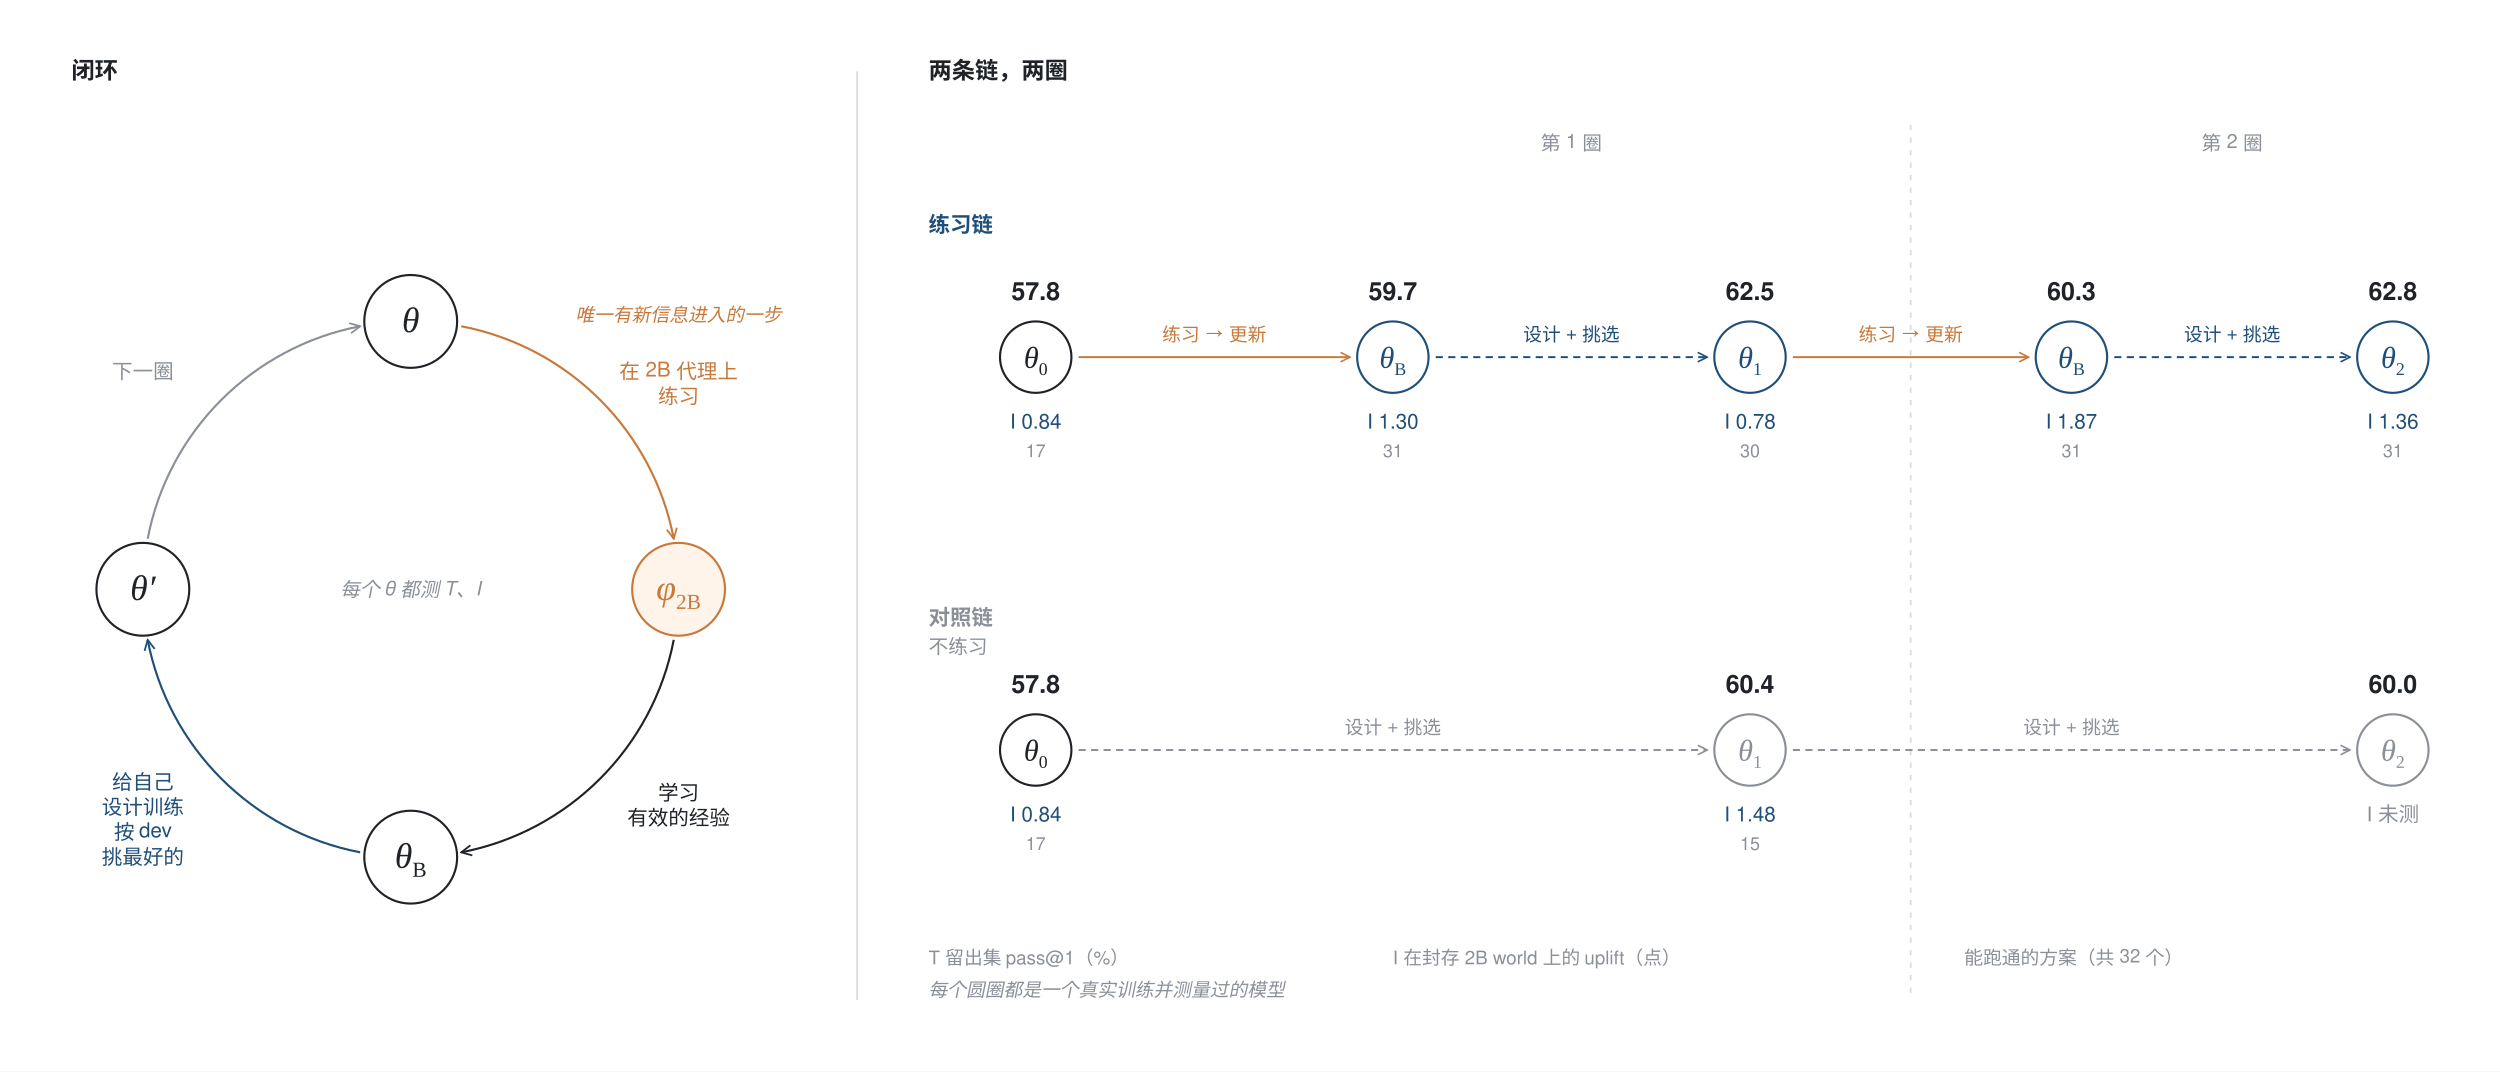
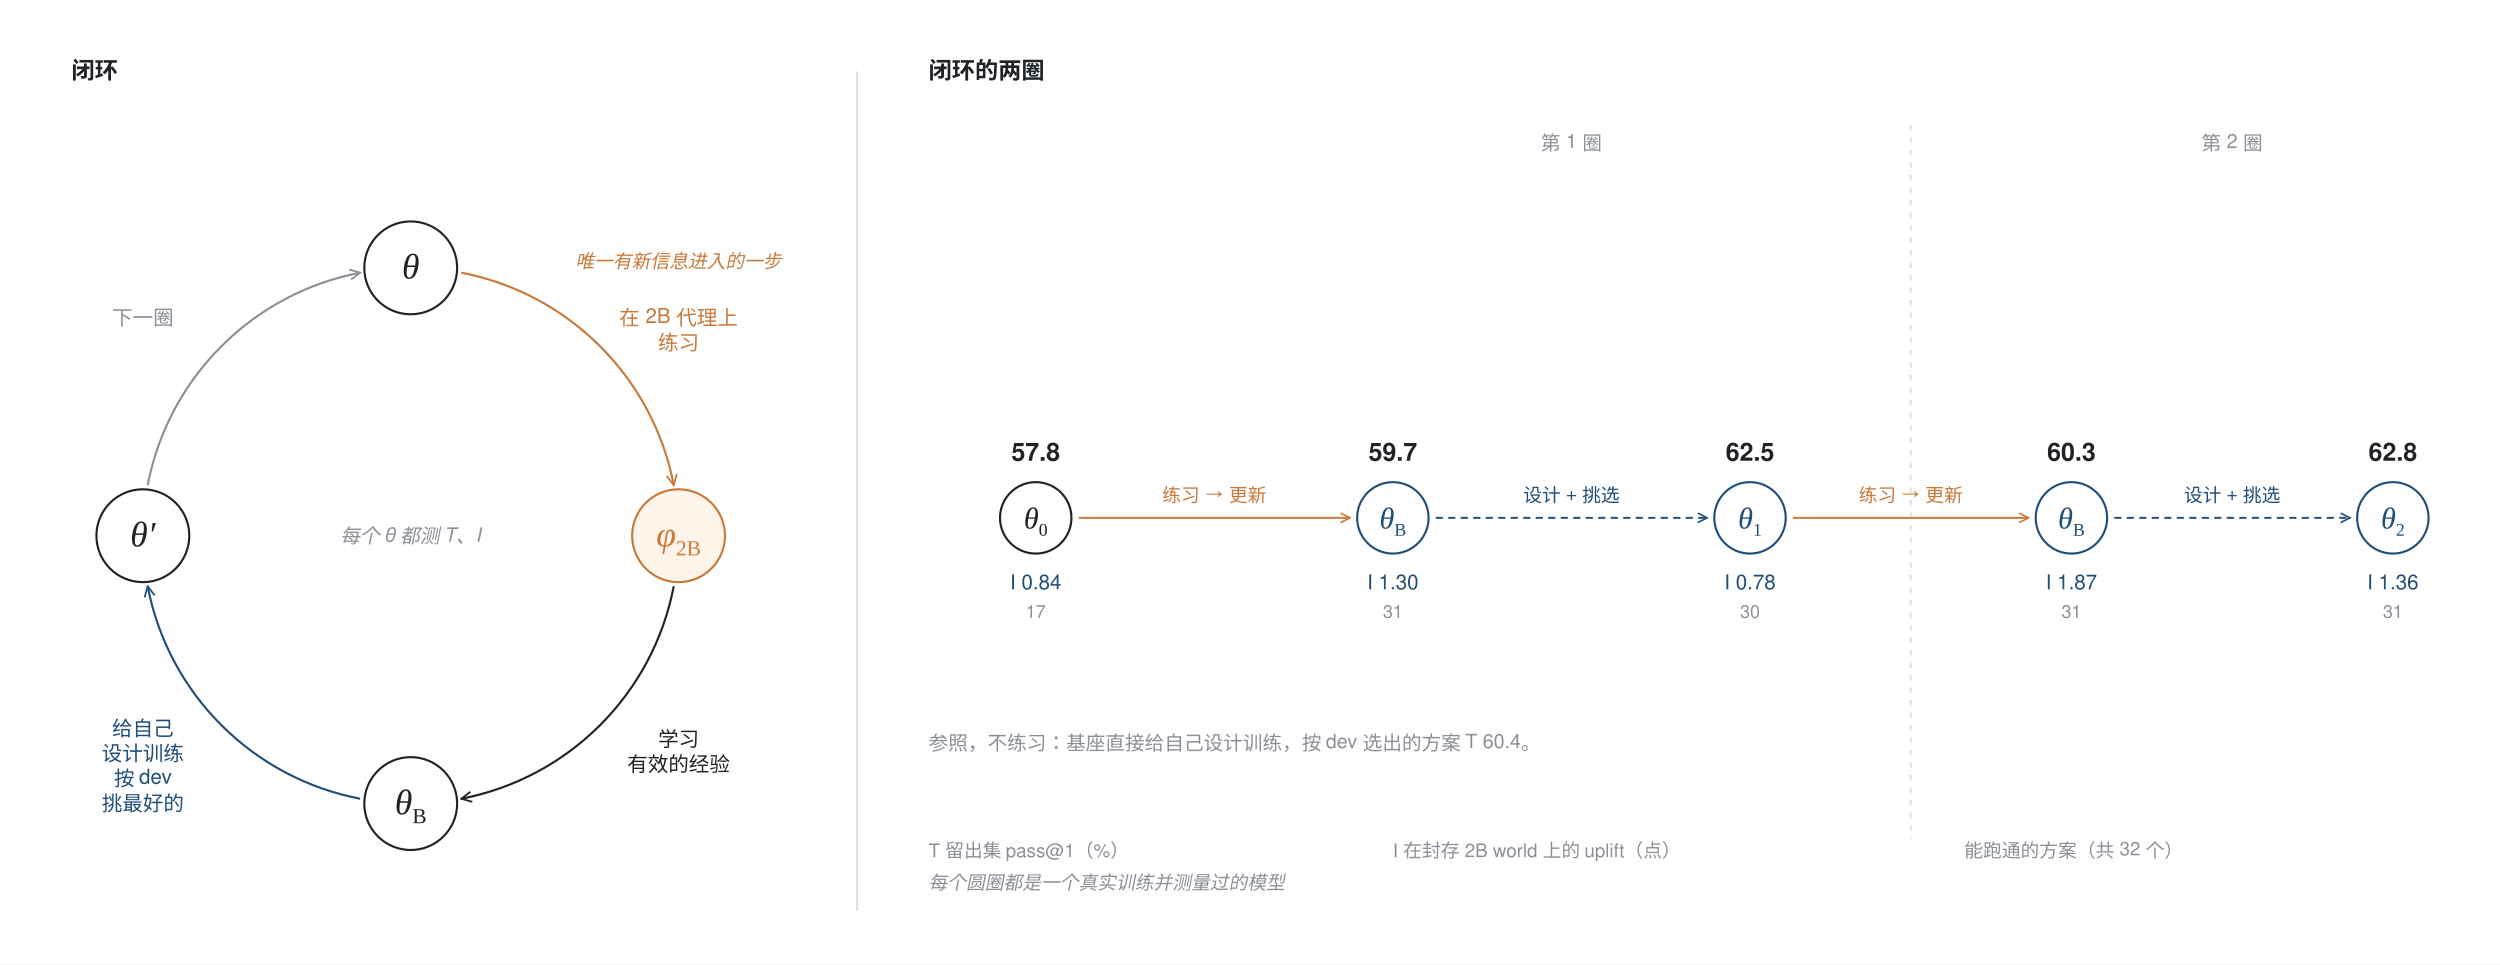
- <svg xmlns="http://www.w3.org/2000/svg" viewBox="0 0 1400 600" font-family="Helvetica Neue, Helvetica, Arial, 'PingFang SC', 'Noto Sans SC', sans-serif">
+ <svg xmlns="http://www.w3.org/2000/svg" viewBox="0 0 1400 540" font-family="Helvetica Neue, Helvetica, Arial, 'PingFang SC', 'Noto Sans SC', sans-serif">
  <defs>
    <marker id="a1F2328" viewBox="0 0 10 10" refX="9" refY="5" markerWidth="6" markerHeight="6" orient="auto-start-reverse">
      <path d="M1 1 L9 5 L1 9" fill="none" stroke="#1F2328" stroke-width="1.4" />
    </marker>
    <marker id="a8A8F98" viewBox="0 0 10 10" refX="9" refY="5" markerWidth="6" markerHeight="6" orient="auto-start-reverse">
      <path d="M1 1 L9 5 L1 9" fill="none" stroke="#8A8F98" stroke-width="1.4" />
    </marker>
    <marker id="a1F4E79" viewBox="0 0 10 10" refX="9" refY="5" markerWidth="6" markerHeight="6" orient="auto-start-reverse">
      <path d="M1 1 L9 5 L1 9" fill="none" stroke="#1F4E79" stroke-width="1.4" />
    </marker>
    <marker id="aC8793A" viewBox="0 0 10 10" refX="9" refY="5" markerWidth="6" markerHeight="6" orient="auto-start-reverse">
      <path d="M1 1 L9 5 L1 9" fill="none" stroke="#C8793A" stroke-width="1.4" />
    </marker>
  </defs>
-   <rect width="1400" height="600" fill="#FFFFFF" />
+   <rect width="1400" height="540" fill="#FFFFFF" />
  <text x="40" y="44" font-family="Helvetica Neue, Helvetica, Arial, 'PingFang SC', 'Noto Sans SC', sans-serif" font-size="13" fill="#1F2328" text-anchor="start" font-weight="600">闭环</text>
-   <path d="M 258.3 182.7 A 150 150 0 0 1 377.3 301.7" fill="none" stroke="#C8793A" stroke-width="1.2" marker-end="url(#aC8793A)" />
-   <text x="380" y="212" font-family="Helvetica Neue, Helvetica, Arial, 'PingFang SC', 'Noto Sans SC', sans-serif" font-size="11.5" fill="#C8793A" text-anchor="middle" font-weight="400">在 2B 代理上</text>
-   <text x="380" y="226" font-family="Helvetica Neue, Helvetica, Arial, 'PingFang SC', 'Noto Sans SC', sans-serif" font-size="11.5" fill="#C8793A" text-anchor="middle" font-weight="400">练习</text>
-   <path d="M 377.3 358.3 A 150 150 0 0 1 258.3 477.3" fill="none" stroke="#1F2328" stroke-width="1.2" marker-end="url(#a1F2328)" />
-   <text x="380" y="448" font-family="Helvetica Neue, Helvetica, Arial, 'PingFang SC', 'Noto Sans SC', sans-serif" font-size="11.5" fill="#1F2328" text-anchor="middle" font-weight="400">学习</text>
-   <text x="380" y="462" font-family="Helvetica Neue, Helvetica, Arial, 'PingFang SC', 'Noto Sans SC', sans-serif" font-size="11.5" fill="#1F2328" text-anchor="middle" font-weight="400">有效的经验</text>
-   <path d="M 201.7 477.3 A 150 150 0 0 1 82.7 358.3" fill="none" stroke="#1F4E79" stroke-width="1.2" marker-end="url(#a1F4E79)" />
-   <text x="80" y="442" font-family="Helvetica Neue, Helvetica, Arial, 'PingFang SC', 'Noto Sans SC', sans-serif" font-size="11.5" fill="#1F4E79" text-anchor="middle" font-weight="400">给自己</text>
-   <text x="80" y="456" font-family="Helvetica Neue, Helvetica, Arial, 'PingFang SC', 'Noto Sans SC', sans-serif" font-size="11.5" fill="#1F4E79" text-anchor="middle" font-weight="400">设计训练</text>
-   <text x="80" y="470" font-family="Helvetica Neue, Helvetica, Arial, 'PingFang SC', 'Noto Sans SC', sans-serif" font-size="11.5" fill="#1F4E79" text-anchor="middle" font-weight="400">按 dev</text>
-   <text x="80" y="484" font-family="Helvetica Neue, Helvetica, Arial, 'PingFang SC', 'Noto Sans SC', sans-serif" font-size="11.5" fill="#1F4E79" text-anchor="middle" font-weight="400">挑最好的</text>
-   <path d="M 82.7 301.7 A 150 150 0 0 1 201.7 182.7" fill="none" stroke="#8A8F98" stroke-width="1.2" marker-end="url(#a8A8F98)" />
-   <text x="80" y="212" font-family="Helvetica Neue, Helvetica, Arial, 'PingFang SC', 'Noto Sans SC', sans-serif" font-size="11.5" fill="#8A8F98" text-anchor="middle" font-weight="400">下一圈</text>
-   <circle cx="230.0" cy="180.0" r="26" fill="#FFFFFF" stroke="#1F2328" stroke-width="1.2" />
-   <text x="230.0" y="186.0" font-family="Georgia, 'Times New Roman', serif" font-style="italic" font-size="20" fill="#1F2328" text-anchor="middle">θ</text>
-   <circle cx="380.0" cy="330.0" r="26" fill="#FFF4EA" stroke="#C8793A" stroke-width="1.2" />
-   <text x="380.0" y="336.0" font-family="Georgia, 'Times New Roman', serif" font-style="italic" font-size="20" fill="#C8793A" text-anchor="middle">φ<tspan font-size="12" dy="5" font-style="normal">2B</tspan>
+   <path d="M 258.3 152.7 A 150 150 0 0 1 377.3 271.7" fill="none" stroke="#C8793A" stroke-width="1.2" marker-end="url(#aC8793A)" />
+   <text x="380" y="182" font-family="Helvetica Neue, Helvetica, Arial, 'PingFang SC', 'Noto Sans SC', sans-serif" font-size="11.5" fill="#C8793A" text-anchor="middle" font-weight="400">在 2B 代理上</text>
+   <text x="380" y="196" font-family="Helvetica Neue, Helvetica, Arial, 'PingFang SC', 'Noto Sans SC', sans-serif" font-size="11.5" fill="#C8793A" text-anchor="middle" font-weight="400">练习</text>
+   <path d="M 377.3 328.3 A 150 150 0 0 1 258.3 447.3" fill="none" stroke="#1F2328" stroke-width="1.2" marker-end="url(#a1F2328)" />
+   <text x="380" y="418" font-family="Helvetica Neue, Helvetica, Arial, 'PingFang SC', 'Noto Sans SC', sans-serif" font-size="11.5" fill="#1F2328" text-anchor="middle" font-weight="400">学习</text>
+   <text x="380" y="432" font-family="Helvetica Neue, Helvetica, Arial, 'PingFang SC', 'Noto Sans SC', sans-serif" font-size="11.5" fill="#1F2328" text-anchor="middle" font-weight="400">有效的经验</text>
+   <path d="M 201.7 447.3 A 150 150 0 0 1 82.7 328.3" fill="none" stroke="#1F4E79" stroke-width="1.2" marker-end="url(#a1F4E79)" />
+   <text x="80" y="412" font-family="Helvetica Neue, Helvetica, Arial, 'PingFang SC', 'Noto Sans SC', sans-serif" font-size="11.5" fill="#1F4E79" text-anchor="middle" font-weight="400">给自己</text>
+   <text x="80" y="426" font-family="Helvetica Neue, Helvetica, Arial, 'PingFang SC', 'Noto Sans SC', sans-serif" font-size="11.5" fill="#1F4E79" text-anchor="middle" font-weight="400">设计训练</text>
+   <text x="80" y="440" font-family="Helvetica Neue, Helvetica, Arial, 'PingFang SC', 'Noto Sans SC', sans-serif" font-size="11.5" fill="#1F4E79" text-anchor="middle" font-weight="400">按 dev</text>
+   <text x="80" y="454" font-family="Helvetica Neue, Helvetica, Arial, 'PingFang SC', 'Noto Sans SC', sans-serif" font-size="11.5" fill="#1F4E79" text-anchor="middle" font-weight="400">挑最好的</text>
+   <path d="M 82.7 271.7 A 150 150 0 0 1 201.7 152.7" fill="none" stroke="#8A8F98" stroke-width="1.2" marker-end="url(#a8A8F98)" />
+   <text x="80" y="182" font-family="Helvetica Neue, Helvetica, Arial, 'PingFang SC', 'Noto Sans SC', sans-serif" font-size="11.5" fill="#8A8F98" text-anchor="middle" font-weight="400">下一圈</text>
+   <circle cx="230.0" cy="150.0" r="26" fill="#FFFFFF" stroke="#1F2328" stroke-width="1.2" />
+   <text x="230.0" y="156.0" font-family="Georgia, 'Times New Roman', serif" font-style="italic" font-size="20" fill="#1F2328" text-anchor="middle">θ</text>
+   <circle cx="380.0" cy="300.0" r="26" fill="#FFF4EA" stroke="#C8793A" stroke-width="1.2" />
+   <text x="380.0" y="306.0" font-family="Georgia, 'Times New Roman', serif" font-style="italic" font-size="20" fill="#C8793A" text-anchor="middle">φ<tspan font-size="12" dy="5" font-style="normal">2B</tspan>
  </text>
-   <circle cx="230.0" cy="480.0" r="26" fill="#FFFFFF" stroke="#1F2328" stroke-width="1.2" />
-   <text x="230.0" y="486.0" font-family="Georgia, 'Times New Roman', serif" font-style="italic" font-size="20" fill="#1F2328" text-anchor="middle">θ<tspan font-size="12" dy="5" font-style="normal">B</tspan>
+   <circle cx="230.0" cy="450.0" r="26" fill="#FFFFFF" stroke="#1F2328" stroke-width="1.2" />
+   <text x="230.0" y="456.0" font-family="Georgia, 'Times New Roman', serif" font-style="italic" font-size="20" fill="#1F2328" text-anchor="middle">θ<tspan font-size="12" dy="5" font-style="normal">B</tspan>
  </text>
-   <circle cx="80.0" cy="330.0" r="26" fill="#FFFFFF" stroke="#1F2328" stroke-width="1.2" />
-   <text x="80.0" y="336.0" font-family="Georgia, 'Times New Roman', serif" font-style="italic" font-size="20" fill="#1F2328" text-anchor="middle">θ′</text>
-   <text x="230" y="334" font-family="Helvetica Neue, Helvetica, Arial, 'PingFang SC', 'Noto Sans SC', sans-serif" font-size="11" fill="#8A8F98" text-anchor="middle" font-weight="400" font-style="italic">每个 θ 都测 T、I</text>
-   <text x="380" y="180" font-family="Helvetica Neue, Helvetica, Arial, 'PingFang SC', 'Noto Sans SC', sans-serif" font-size="10.5" fill="#C8793A" text-anchor="middle" font-weight="400" font-style="italic">唯一有新信息进入的一步</text>
-   <line x1="480" y1="40" x2="480" y2="560" stroke="#D9DCE1" stroke-width="1" />
-   <text x="520" y="44" font-family="Helvetica Neue, Helvetica, Arial, 'PingFang SC', 'Noto Sans SC', sans-serif" font-size="13" fill="#1F2328" text-anchor="start" font-weight="600">两条链，两圈</text>
+   <circle cx="80.0" cy="300.0" r="26" fill="#FFFFFF" stroke="#1F2328" stroke-width="1.2" />
+   <text x="80.0" y="306.0" font-family="Georgia, 'Times New Roman', serif" font-style="italic" font-size="20" fill="#1F2328" text-anchor="middle">θ′</text>
+   <text x="230" y="304" font-family="Helvetica Neue, Helvetica, Arial, 'PingFang SC', 'Noto Sans SC', sans-serif" font-size="11" fill="#8A8F98" text-anchor="middle" font-weight="400" font-style="italic">每个 θ 都测 T、I</text>
+   <text x="380" y="150" font-family="Helvetica Neue, Helvetica, Arial, 'PingFang SC', 'Noto Sans SC', sans-serif" font-size="10.5" fill="#C8793A" text-anchor="middle" font-weight="400" font-style="italic">唯一有新信息进入的一步</text>
+   <line x1="480" y1="40" x2="480" y2="510" stroke="#D9DCE1" stroke-width="1" />
+   <text x="520" y="44" font-family="Helvetica Neue, Helvetica, Arial, 'PingFang SC', 'Noto Sans SC', sans-serif" font-size="13" fill="#1F2328" text-anchor="start" font-weight="600">闭环的两圈</text>
  <text x="880.0" y="84" font-family="Helvetica Neue, Helvetica, Arial, 'PingFang SC', 'Noto Sans SC', sans-serif" font-size="11" fill="#8A8F98" text-anchor="middle" font-weight="400">第 1 圈</text>
  <text x="1250.0" y="84" font-family="Helvetica Neue, Helvetica, Arial, 'PingFang SC', 'Noto Sans SC', sans-serif" font-size="11" fill="#8A8F98" text-anchor="middle" font-weight="400">第 2 圈</text>
-   <line x1="1070" y1="70" x2="1070" y2="560" stroke="#D9DCE1" stroke-width="1" stroke-dasharray="3 4" />
-   <text x="520" y="130" font-family="Helvetica Neue, Helvetica, Arial, 'PingFang SC', 'Noto Sans SC', sans-serif" font-size="12" fill="#1F4E79" text-anchor="start" font-weight="600">练习链</text>
-   <text x="520" y="350" font-family="Helvetica Neue, Helvetica, Arial, 'PingFang SC', 'Noto Sans SC', sans-serif" font-size="12" fill="#8A8F98" text-anchor="start" font-weight="600">对照链</text>
-   <text x="520" y="366" font-family="Helvetica Neue, Helvetica, Arial, 'PingFang SC', 'Noto Sans SC', sans-serif" font-size="11" fill="#8A8F98" text-anchor="start" font-weight="400">不练习</text>
-   <circle cx="580" cy="200" r="20" fill="#FFFFFF" stroke="#1F2328" stroke-width="1.2" />
-   <text x="580" y="206" font-family="Georgia, 'Times New Roman', serif" font-style="italic" font-size="17" fill="#1F2328" text-anchor="middle">θ<tspan font-size="10" dy="4" font-style="normal">0</tspan>
+   <line x1="1070" y1="70" x2="1070" y2="470" stroke="#D9DCE1" stroke-width="1" stroke-dasharray="3 4" />
+   <circle cx="580" cy="290" r="20" fill="#FFFFFF" stroke="#1F2328" stroke-width="1.2" />
+   <text x="580" y="296" font-family="Georgia, 'Times New Roman', serif" font-style="italic" font-size="17" fill="#1F2328" text-anchor="middle">θ<tspan font-size="10" dy="4" font-style="normal">0</tspan>
  </text>
-   <text x="580" y="168" font-family="Helvetica Neue, Helvetica, Arial, 'PingFang SC', 'Noto Sans SC', sans-serif" font-size="14" fill="#1F2328" text-anchor="middle" font-weight="600">57.8</text>
-   <text x="580" y="240" font-family="Helvetica Neue, Helvetica, Arial, 'PingFang SC', 'Noto Sans SC', sans-serif" font-size="11.5" fill="#1F4E79" text-anchor="middle" font-weight="400">I 0.84</text>
-   <text x="580" y="256" font-family="Helvetica Neue, Helvetica, Arial, 'PingFang SC', 'Noto Sans SC', sans-serif" font-size="10" fill="#8A8F98" text-anchor="middle" font-weight="400">17</text>
-   <path d="M 604 200 L 756 200" fill="none" stroke="#C8793A" stroke-width="1.1" marker-end="url(#aC8793A)" />
-   <text x="680.0" y="191" font-family="Helvetica Neue, Helvetica, Arial, 'PingFang SC', 'Noto Sans SC', sans-serif" font-size="10.5" fill="#C8793A" text-anchor="middle" font-weight="400">练习 → 更新</text>
-   <circle cx="780" cy="200" r="20" fill="#FFFFFF" stroke="#1F4E79" stroke-width="1.2" />
-   <text x="780" y="206" font-family="Georgia, 'Times New Roman', serif" font-style="italic" font-size="17" fill="#1F4E79" text-anchor="middle">θ<tspan font-size="10" dy="4" font-style="normal">B</tspan>
+   <text x="580" y="258" font-family="Helvetica Neue, Helvetica, Arial, 'PingFang SC', 'Noto Sans SC', sans-serif" font-size="14" fill="#1F2328" text-anchor="middle" font-weight="600">57.8</text>
+   <text x="580" y="330" font-family="Helvetica Neue, Helvetica, Arial, 'PingFang SC', 'Noto Sans SC', sans-serif" font-size="11.5" fill="#1F4E79" text-anchor="middle" font-weight="400">I 0.84</text>
+   <text x="580" y="346" font-family="Helvetica Neue, Helvetica, Arial, 'PingFang SC', 'Noto Sans SC', sans-serif" font-size="10" fill="#8A8F98" text-anchor="middle" font-weight="400">17</text>
+   <path d="M 604 290 L 756 290" fill="none" stroke="#C8793A" stroke-width="1.1" marker-end="url(#aC8793A)" />
+   <text x="680.0" y="281" font-family="Helvetica Neue, Helvetica, Arial, 'PingFang SC', 'Noto Sans SC', sans-serif" font-size="10.5" fill="#C8793A" text-anchor="middle" font-weight="400">练习 → 更新</text>
+   <circle cx="780" cy="290" r="20" fill="#FFFFFF" stroke="#1F4E79" stroke-width="1.2" />
+   <text x="780" y="296" font-family="Georgia, 'Times New Roman', serif" font-style="italic" font-size="17" fill="#1F4E79" text-anchor="middle">θ<tspan font-size="10" dy="4" font-style="normal">B</tspan>
  </text>
-   <text x="780" y="168" font-family="Helvetica Neue, Helvetica, Arial, 'PingFang SC', 'Noto Sans SC', sans-serif" font-size="14" fill="#1F2328" text-anchor="middle" font-weight="600">59.7</text>
-   <text x="780" y="240" font-family="Helvetica Neue, Helvetica, Arial, 'PingFang SC', 'Noto Sans SC', sans-serif" font-size="11.5" fill="#1F4E79" text-anchor="middle" font-weight="400">I 1.30</text>
-   <text x="780" y="256" font-family="Helvetica Neue, Helvetica, Arial, 'PingFang SC', 'Noto Sans SC', sans-serif" font-size="10" fill="#8A8F98" text-anchor="middle" font-weight="400">31</text>
-   <path d="M 804 200 L 956 200" fill="none" stroke="#1F4E79" stroke-width="1.1" stroke-dasharray="4 3" marker-end="url(#a1F4E79)" />
-   <text x="880.0" y="191" font-family="Helvetica Neue, Helvetica, Arial, 'PingFang SC', 'Noto Sans SC', sans-serif" font-size="10.5" fill="#1F4E79" text-anchor="middle" font-weight="400">设计 + 挑选</text>
-   <circle cx="980" cy="200" r="20" fill="#FFFFFF" stroke="#1F4E79" stroke-width="1.2" />
-   <text x="980" y="206" font-family="Georgia, 'Times New Roman', serif" font-style="italic" font-size="17" fill="#1F4E79" text-anchor="middle">θ<tspan font-size="10" dy="4" font-style="normal">1</tspan>
+   <text x="780" y="258" font-family="Helvetica Neue, Helvetica, Arial, 'PingFang SC', 'Noto Sans SC', sans-serif" font-size="14" fill="#1F2328" text-anchor="middle" font-weight="600">59.7</text>
+   <text x="780" y="330" font-family="Helvetica Neue, Helvetica, Arial, 'PingFang SC', 'Noto Sans SC', sans-serif" font-size="11.5" fill="#1F4E79" text-anchor="middle" font-weight="400">I 1.30</text>
+   <text x="780" y="346" font-family="Helvetica Neue, Helvetica, Arial, 'PingFang SC', 'Noto Sans SC', sans-serif" font-size="10" fill="#8A8F98" text-anchor="middle" font-weight="400">31</text>
+   <path d="M 804 290 L 956 290" fill="none" stroke="#1F4E79" stroke-width="1.1" stroke-dasharray="4 3" marker-end="url(#a1F4E79)" />
+   <text x="880.0" y="281" font-family="Helvetica Neue, Helvetica, Arial, 'PingFang SC', 'Noto Sans SC', sans-serif" font-size="10.5" fill="#1F4E79" text-anchor="middle" font-weight="400">设计 + 挑选</text>
+   <circle cx="980" cy="290" r="20" fill="#FFFFFF" stroke="#1F4E79" stroke-width="1.2" />
+   <text x="980" y="296" font-family="Georgia, 'Times New Roman', serif" font-style="italic" font-size="17" fill="#1F4E79" text-anchor="middle">θ<tspan font-size="10" dy="4" font-style="normal">1</tspan>
  </text>
-   <text x="980" y="168" font-family="Helvetica Neue, Helvetica, Arial, 'PingFang SC', 'Noto Sans SC', sans-serif" font-size="14" fill="#1F2328" text-anchor="middle" font-weight="600">62.5</text>
-   <text x="980" y="240" font-family="Helvetica Neue, Helvetica, Arial, 'PingFang SC', 'Noto Sans SC', sans-serif" font-size="11.5" fill="#1F4E79" text-anchor="middle" font-weight="400">I 0.78</text>
-   <text x="980" y="256" font-family="Helvetica Neue, Helvetica, Arial, 'PingFang SC', 'Noto Sans SC', sans-serif" font-size="10" fill="#8A8F98" text-anchor="middle" font-weight="400">30</text>
-   <path d="M 1004 200 L 1136 200" fill="none" stroke="#C8793A" stroke-width="1.1" marker-end="url(#aC8793A)" />
-   <text x="1070.0" y="191" font-family="Helvetica Neue, Helvetica, Arial, 'PingFang SC', 'Noto Sans SC', sans-serif" font-size="10.5" fill="#C8793A" text-anchor="middle" font-weight="400">练习 → 更新</text>
-   <circle cx="1160" cy="200" r="20" fill="#FFFFFF" stroke="#1F4E79" stroke-width="1.2" />
-   <text x="1160" y="206" font-family="Georgia, 'Times New Roman', serif" font-style="italic" font-size="17" fill="#1F4E79" text-anchor="middle">θ<tspan font-size="10" dy="4" font-style="normal">B</tspan>
+   <text x="980" y="258" font-family="Helvetica Neue, Helvetica, Arial, 'PingFang SC', 'Noto Sans SC', sans-serif" font-size="14" fill="#1F2328" text-anchor="middle" font-weight="600">62.5</text>
+   <text x="980" y="330" font-family="Helvetica Neue, Helvetica, Arial, 'PingFang SC', 'Noto Sans SC', sans-serif" font-size="11.5" fill="#1F4E79" text-anchor="middle" font-weight="400">I 0.78</text>
+   <text x="980" y="346" font-family="Helvetica Neue, Helvetica, Arial, 'PingFang SC', 'Noto Sans SC', sans-serif" font-size="10" fill="#8A8F98" text-anchor="middle" font-weight="400">30</text>
+   <path d="M 1004 290 L 1136 290" fill="none" stroke="#C8793A" stroke-width="1.1" marker-end="url(#aC8793A)" />
+   <text x="1070.0" y="281" font-family="Helvetica Neue, Helvetica, Arial, 'PingFang SC', 'Noto Sans SC', sans-serif" font-size="10.5" fill="#C8793A" text-anchor="middle" font-weight="400">练习 → 更新</text>
+   <circle cx="1160" cy="290" r="20" fill="#FFFFFF" stroke="#1F4E79" stroke-width="1.2" />
+   <text x="1160" y="296" font-family="Georgia, 'Times New Roman', serif" font-style="italic" font-size="17" fill="#1F4E79" text-anchor="middle">θ<tspan font-size="10" dy="4" font-style="normal">B</tspan>
  </text>
-   <text x="1160" y="168" font-family="Helvetica Neue, Helvetica, Arial, 'PingFang SC', 'Noto Sans SC', sans-serif" font-size="14" fill="#1F2328" text-anchor="middle" font-weight="600">60.3</text>
-   <text x="1160" y="240" font-family="Helvetica Neue, Helvetica, Arial, 'PingFang SC', 'Noto Sans SC', sans-serif" font-size="11.5" fill="#1F4E79" text-anchor="middle" font-weight="400">I 1.87</text>
-   <text x="1160" y="256" font-family="Helvetica Neue, Helvetica, Arial, 'PingFang SC', 'Noto Sans SC', sans-serif" font-size="10" fill="#8A8F98" text-anchor="middle" font-weight="400">31</text>
-   <path d="M 1184 200 L 1316 200" fill="none" stroke="#1F4E79" stroke-width="1.1" stroke-dasharray="4 3" marker-end="url(#a1F4E79)" />
-   <text x="1250.0" y="191" font-family="Helvetica Neue, Helvetica, Arial, 'PingFang SC', 'Noto Sans SC', sans-serif" font-size="10.5" fill="#1F4E79" text-anchor="middle" font-weight="400">设计 + 挑选</text>
-   <circle cx="1340" cy="200" r="20" fill="#FFFFFF" stroke="#1F4E79" stroke-width="1.2" />
-   <text x="1340" y="206" font-family="Georgia, 'Times New Roman', serif" font-style="italic" font-size="17" fill="#1F4E79" text-anchor="middle">θ<tspan font-size="10" dy="4" font-style="normal">2</tspan>
+   <text x="1160" y="258" font-family="Helvetica Neue, Helvetica, Arial, 'PingFang SC', 'Noto Sans SC', sans-serif" font-size="14" fill="#1F2328" text-anchor="middle" font-weight="600">60.3</text>
+   <text x="1160" y="330" font-family="Helvetica Neue, Helvetica, Arial, 'PingFang SC', 'Noto Sans SC', sans-serif" font-size="11.5" fill="#1F4E79" text-anchor="middle" font-weight="400">I 1.87</text>
+   <text x="1160" y="346" font-family="Helvetica Neue, Helvetica, Arial, 'PingFang SC', 'Noto Sans SC', sans-serif" font-size="10" fill="#8A8F98" text-anchor="middle" font-weight="400">31</text>
+   <path d="M 1184 290 L 1316 290" fill="none" stroke="#1F4E79" stroke-width="1.1" stroke-dasharray="4 3" marker-end="url(#a1F4E79)" />
+   <text x="1250.0" y="281" font-family="Helvetica Neue, Helvetica, Arial, 'PingFang SC', 'Noto Sans SC', sans-serif" font-size="10.5" fill="#1F4E79" text-anchor="middle" font-weight="400">设计 + 挑选</text>
+   <circle cx="1340" cy="290" r="20" fill="#FFFFFF" stroke="#1F4E79" stroke-width="1.2" />
+   <text x="1340" y="296" font-family="Georgia, 'Times New Roman', serif" font-style="italic" font-size="17" fill="#1F4E79" text-anchor="middle">θ<tspan font-size="10" dy="4" font-style="normal">2</tspan>
  </text>
-   <text x="1340" y="168" font-family="Helvetica Neue, Helvetica, Arial, 'PingFang SC', 'Noto Sans SC', sans-serif" font-size="14" fill="#1F2328" text-anchor="middle" font-weight="600">62.8</text>
-   <text x="1340" y="240" font-family="Helvetica Neue, Helvetica, Arial, 'PingFang SC', 'Noto Sans SC', sans-serif" font-size="11.5" fill="#1F4E79" text-anchor="middle" font-weight="400">I 1.36</text>
-   <text x="1340" y="256" font-family="Helvetica Neue, Helvetica, Arial, 'PingFang SC', 'Noto Sans SC', sans-serif" font-size="10" fill="#8A8F98" text-anchor="middle" font-weight="400">31</text>
-   <circle cx="580" cy="420" r="20" fill="#FFFFFF" stroke="#1F2328" stroke-width="1.2" />
-   <text x="580" y="426" font-family="Georgia, 'Times New Roman', serif" font-style="italic" font-size="17" fill="#1F2328" text-anchor="middle">θ<tspan font-size="10" dy="4" font-style="normal">0</tspan>
-   </text>
-   <text x="580" y="388" font-family="Helvetica Neue, Helvetica, Arial, 'PingFang SC', 'Noto Sans SC', sans-serif" font-size="14" fill="#1F2328" text-anchor="middle" font-weight="600">57.8</text>
-   <text x="580" y="460" font-family="Helvetica Neue, Helvetica, Arial, 'PingFang SC', 'Noto Sans SC', sans-serif" font-size="11.5" fill="#1F4E79" text-anchor="middle" font-weight="400">I 0.84</text>
-   <text x="580" y="476" font-family="Helvetica Neue, Helvetica, Arial, 'PingFang SC', 'Noto Sans SC', sans-serif" font-size="10" fill="#8A8F98" text-anchor="middle" font-weight="400">17</text>
-   <path d="M 604 420 L 956 420" fill="none" stroke="#8A8F98" stroke-width="1.1" stroke-dasharray="4 3" marker-end="url(#a8A8F98)" />
-   <text x="780.0" y="411" font-family="Helvetica Neue, Helvetica, Arial, 'PingFang SC', 'Noto Sans SC', sans-serif" font-size="10.5" fill="#8A8F98" text-anchor="middle" font-weight="400">设计 + 挑选</text>
-   <circle cx="980" cy="420" r="20" fill="#FFFFFF" stroke="#8A8F98" stroke-width="1.2" />
-   <text x="980" y="426" font-family="Georgia, 'Times New Roman', serif" font-style="italic" font-size="17" fill="#8A8F98" text-anchor="middle">θ<tspan font-size="10" dy="4" font-style="normal">1</tspan>
-   </text>
-   <text x="980" y="388" font-family="Helvetica Neue, Helvetica, Arial, 'PingFang SC', 'Noto Sans SC', sans-serif" font-size="14" fill="#1F2328" text-anchor="middle" font-weight="600">60.4</text>
-   <text x="980" y="460" font-family="Helvetica Neue, Helvetica, Arial, 'PingFang SC', 'Noto Sans SC', sans-serif" font-size="11.5" fill="#1F4E79" text-anchor="middle" font-weight="400">I 1.48</text>
-   <text x="980" y="476" font-family="Helvetica Neue, Helvetica, Arial, 'PingFang SC', 'Noto Sans SC', sans-serif" font-size="10" fill="#8A8F98" text-anchor="middle" font-weight="400">15</text>
-   <path d="M 1004 420 L 1316 420" fill="none" stroke="#8A8F98" stroke-width="1.1" stroke-dasharray="4 3" marker-end="url(#a8A8F98)" />
-   <text x="1160.0" y="411" font-family="Helvetica Neue, Helvetica, Arial, 'PingFang SC', 'Noto Sans SC', sans-serif" font-size="10.5" fill="#8A8F98" text-anchor="middle" font-weight="400">设计 + 挑选</text>
-   <circle cx="1340" cy="420" r="20" fill="#FFFFFF" stroke="#8A8F98" stroke-width="1.2" />
-   <text x="1340" y="426" font-family="Georgia, 'Times New Roman', serif" font-style="italic" font-size="17" fill="#8A8F98" text-anchor="middle">θ<tspan font-size="10" dy="4" font-style="normal">2</tspan>
-   </text>
-   <text x="1340" y="388" font-family="Helvetica Neue, Helvetica, Arial, 'PingFang SC', 'Noto Sans SC', sans-serif" font-size="14" fill="#1F2328" text-anchor="middle" font-weight="600">60.0</text>
-   <text x="1340" y="460" font-family="Helvetica Neue, Helvetica, Arial, 'PingFang SC', 'Noto Sans SC', sans-serif" font-size="11.5" fill="#8A8F98" text-anchor="middle" font-weight="400">I 未测</text>
-   <text x="520" y="540" font-family="Helvetica Neue, Helvetica, Arial, 'PingFang SC', 'Noto Sans SC', sans-serif" font-size="10.5" fill="#8A8F98" text-anchor="start" font-weight="400">T  留出集 pass@1（%）</text>
-   <text x="780" y="540" font-family="Helvetica Neue, Helvetica, Arial, 'PingFang SC', 'Noto Sans SC', sans-serif" font-size="10.5" fill="#8A8F98" text-anchor="start" font-weight="400">I  在封存 2B world 上的 uplift（点）</text>
-   <text x="1100" y="540" font-family="Helvetica Neue, Helvetica, Arial, 'PingFang SC', 'Noto Sans SC', sans-serif" font-size="10.5" fill="#8A8F98" text-anchor="start" font-weight="400">能跑通的方案（共 32 个）</text>
-   <text x="520" y="558" font-family="Helvetica Neue, Helvetica, Arial, 'PingFang SC', 'Noto Sans SC', sans-serif" font-size="10.5" fill="#8A8F98" text-anchor="start" font-weight="400" font-style="italic">每个圆圈都是一个真实训练并测量过的模型</text>
+   <text x="1340" y="258" font-family="Helvetica Neue, Helvetica, Arial, 'PingFang SC', 'Noto Sans SC', sans-serif" font-size="14" fill="#1F2328" text-anchor="middle" font-weight="600">62.8</text>
+   <text x="1340" y="330" font-family="Helvetica Neue, Helvetica, Arial, 'PingFang SC', 'Noto Sans SC', sans-serif" font-size="11.5" fill="#1F4E79" text-anchor="middle" font-weight="400">I 1.36</text>
+   <text x="1340" y="346" font-family="Helvetica Neue, Helvetica, Arial, 'PingFang SC', 'Noto Sans SC', sans-serif" font-size="10" fill="#8A8F98" text-anchor="middle" font-weight="400">31</text>
+   <text x="520" y="420" font-family="Helvetica Neue, Helvetica, Arial, 'PingFang SC', 'Noto Sans SC', sans-serif" font-size="11" fill="#8A8F98" text-anchor="start" font-weight="400">参照，不练习：基座直接给自己设计训练，按 dev 选出的方案 T 60.4。</text>
+   <text x="520" y="480" font-family="Helvetica Neue, Helvetica, Arial, 'PingFang SC', 'Noto Sans SC', sans-serif" font-size="10.5" fill="#8A8F98" text-anchor="start" font-weight="400">T  留出集 pass@1（%）</text>
+   <text x="780" y="480" font-family="Helvetica Neue, Helvetica, Arial, 'PingFang SC', 'Noto Sans SC', sans-serif" font-size="10.5" fill="#8A8F98" text-anchor="start" font-weight="400">I  在封存 2B world 上的 uplift（点）</text>
+   <text x="1100" y="480" font-family="Helvetica Neue, Helvetica, Arial, 'PingFang SC', 'Noto Sans SC', sans-serif" font-size="10.5" fill="#8A8F98" text-anchor="start" font-weight="400">能跑通的方案（共 32 个）</text>
+   <text x="520" y="498" font-family="Helvetica Neue, Helvetica, Arial, 'PingFang SC', 'Noto Sans SC', sans-serif" font-size="10.5" fill="#8A8F98" text-anchor="start" font-weight="400" font-style="italic">每个圆圈都是一个真实训练并测量过的模型</text>
</svg>
